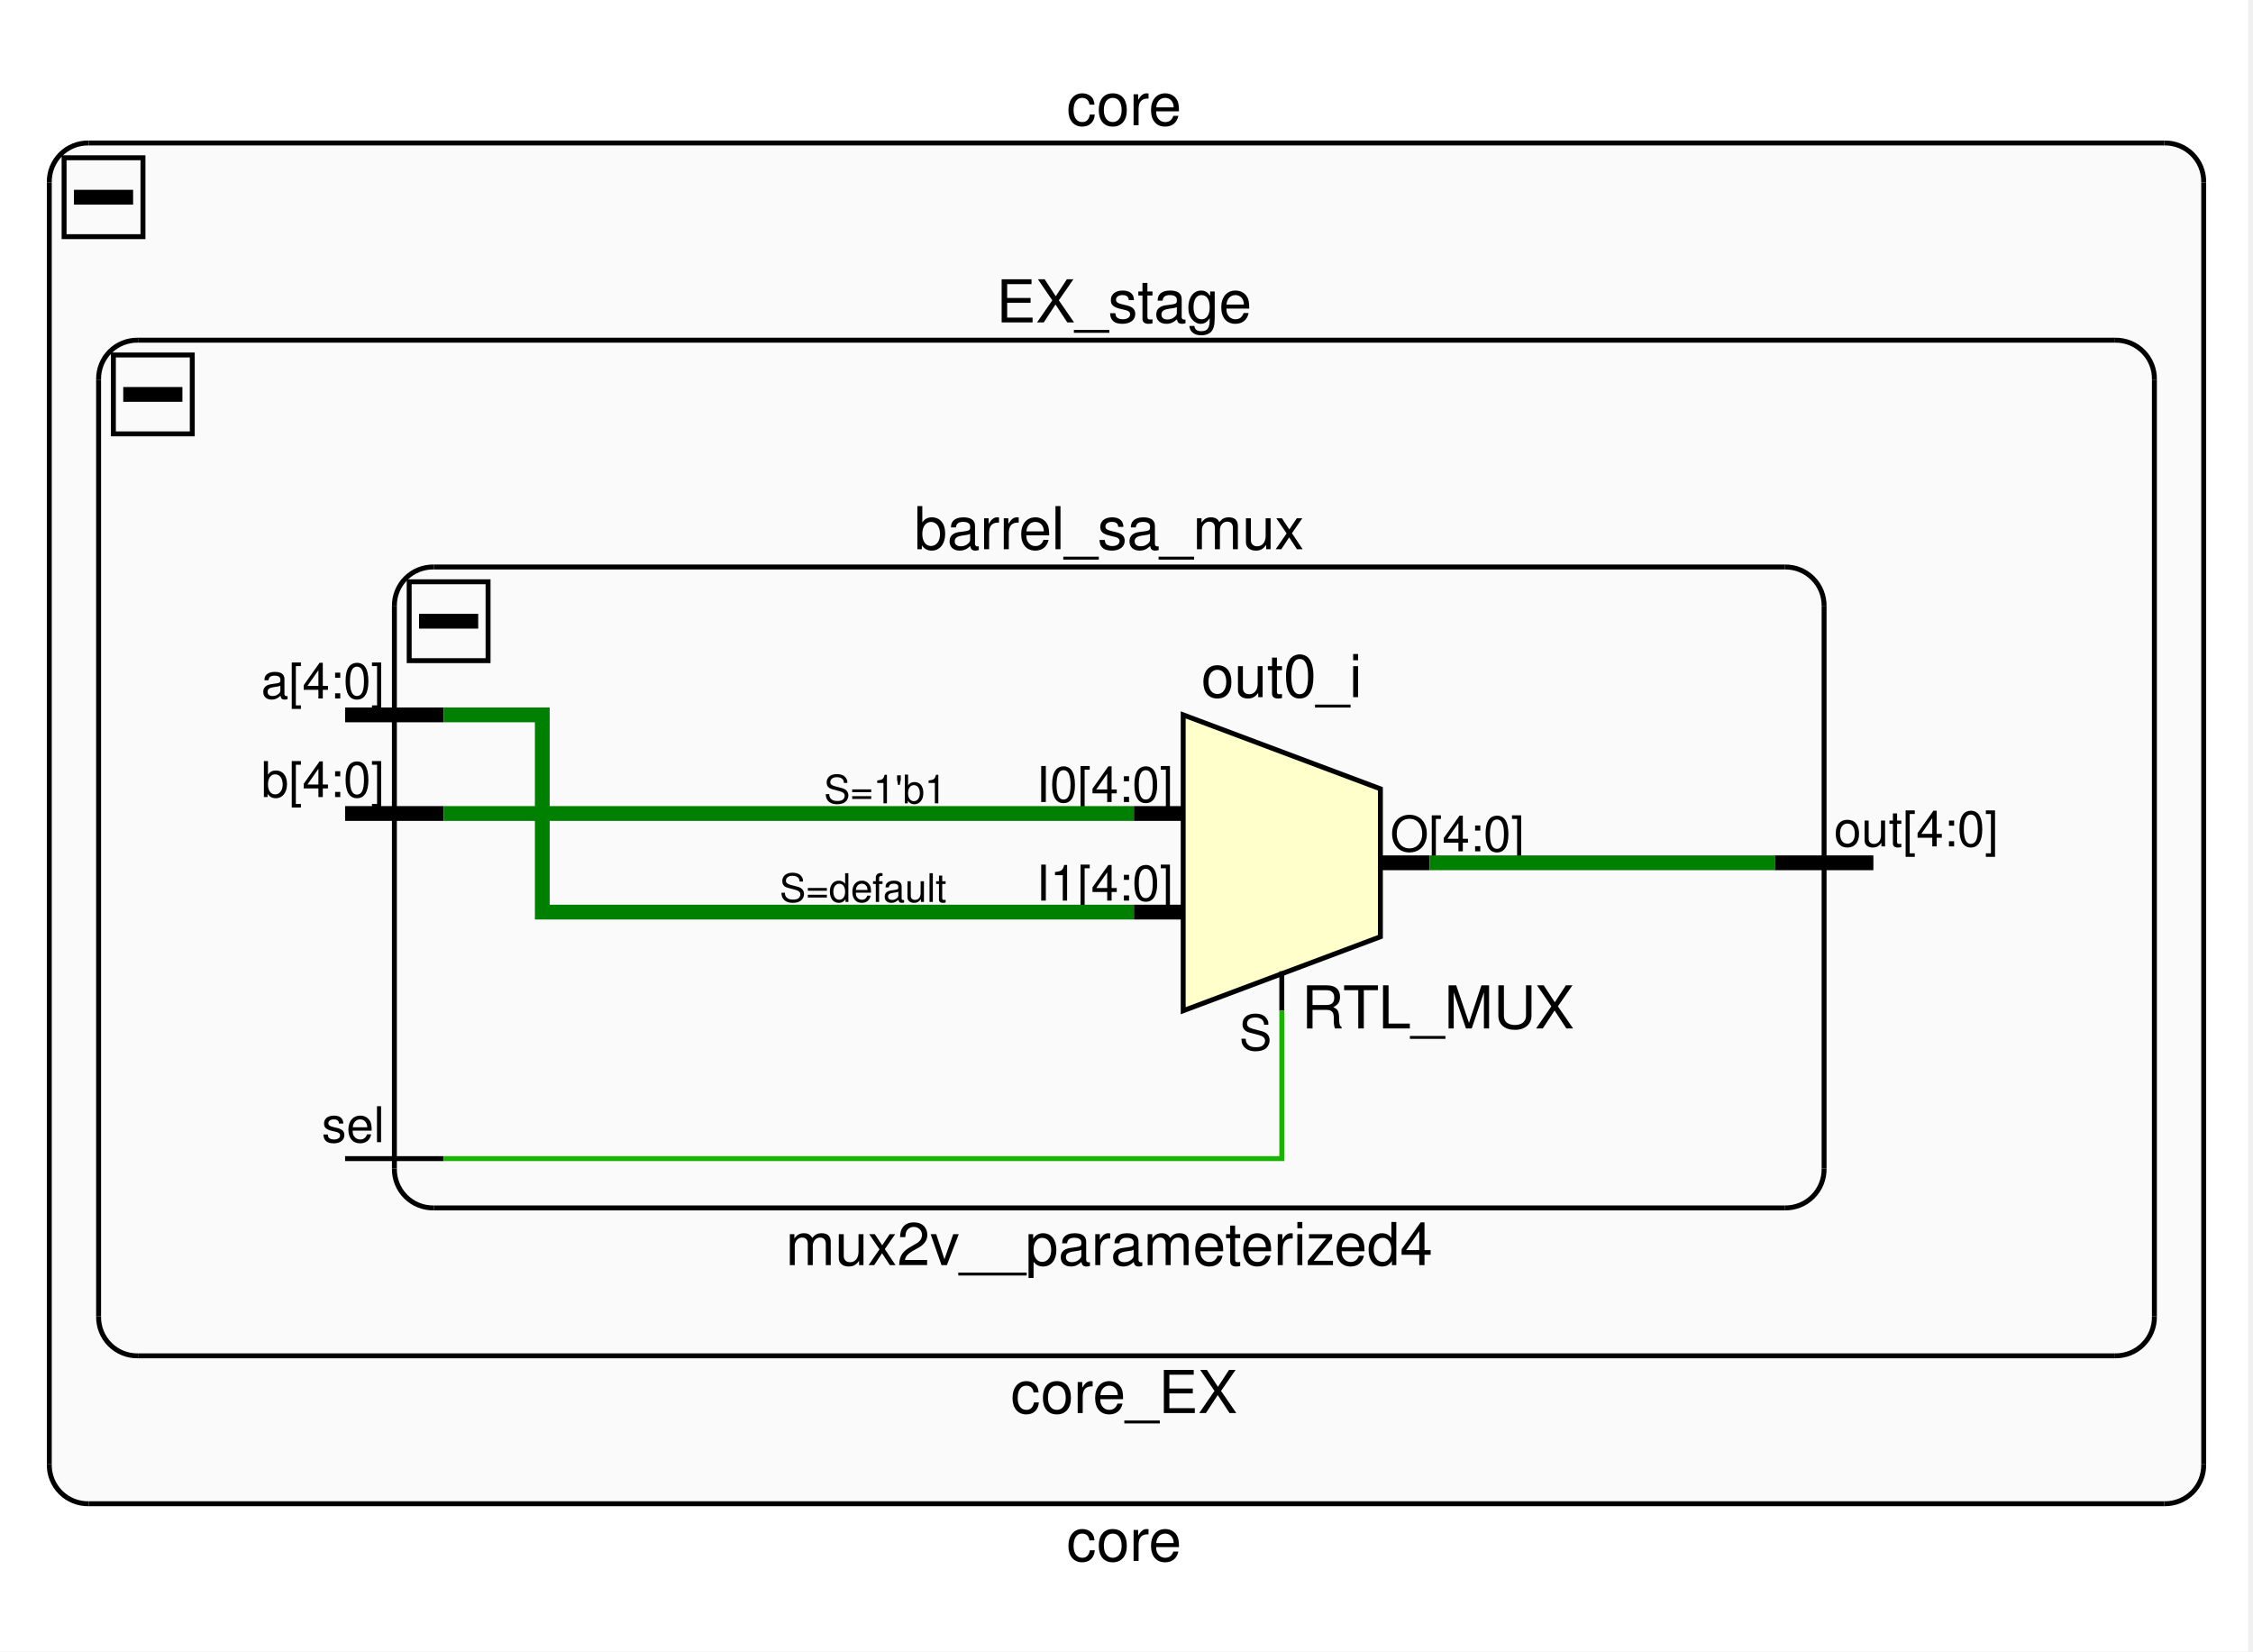
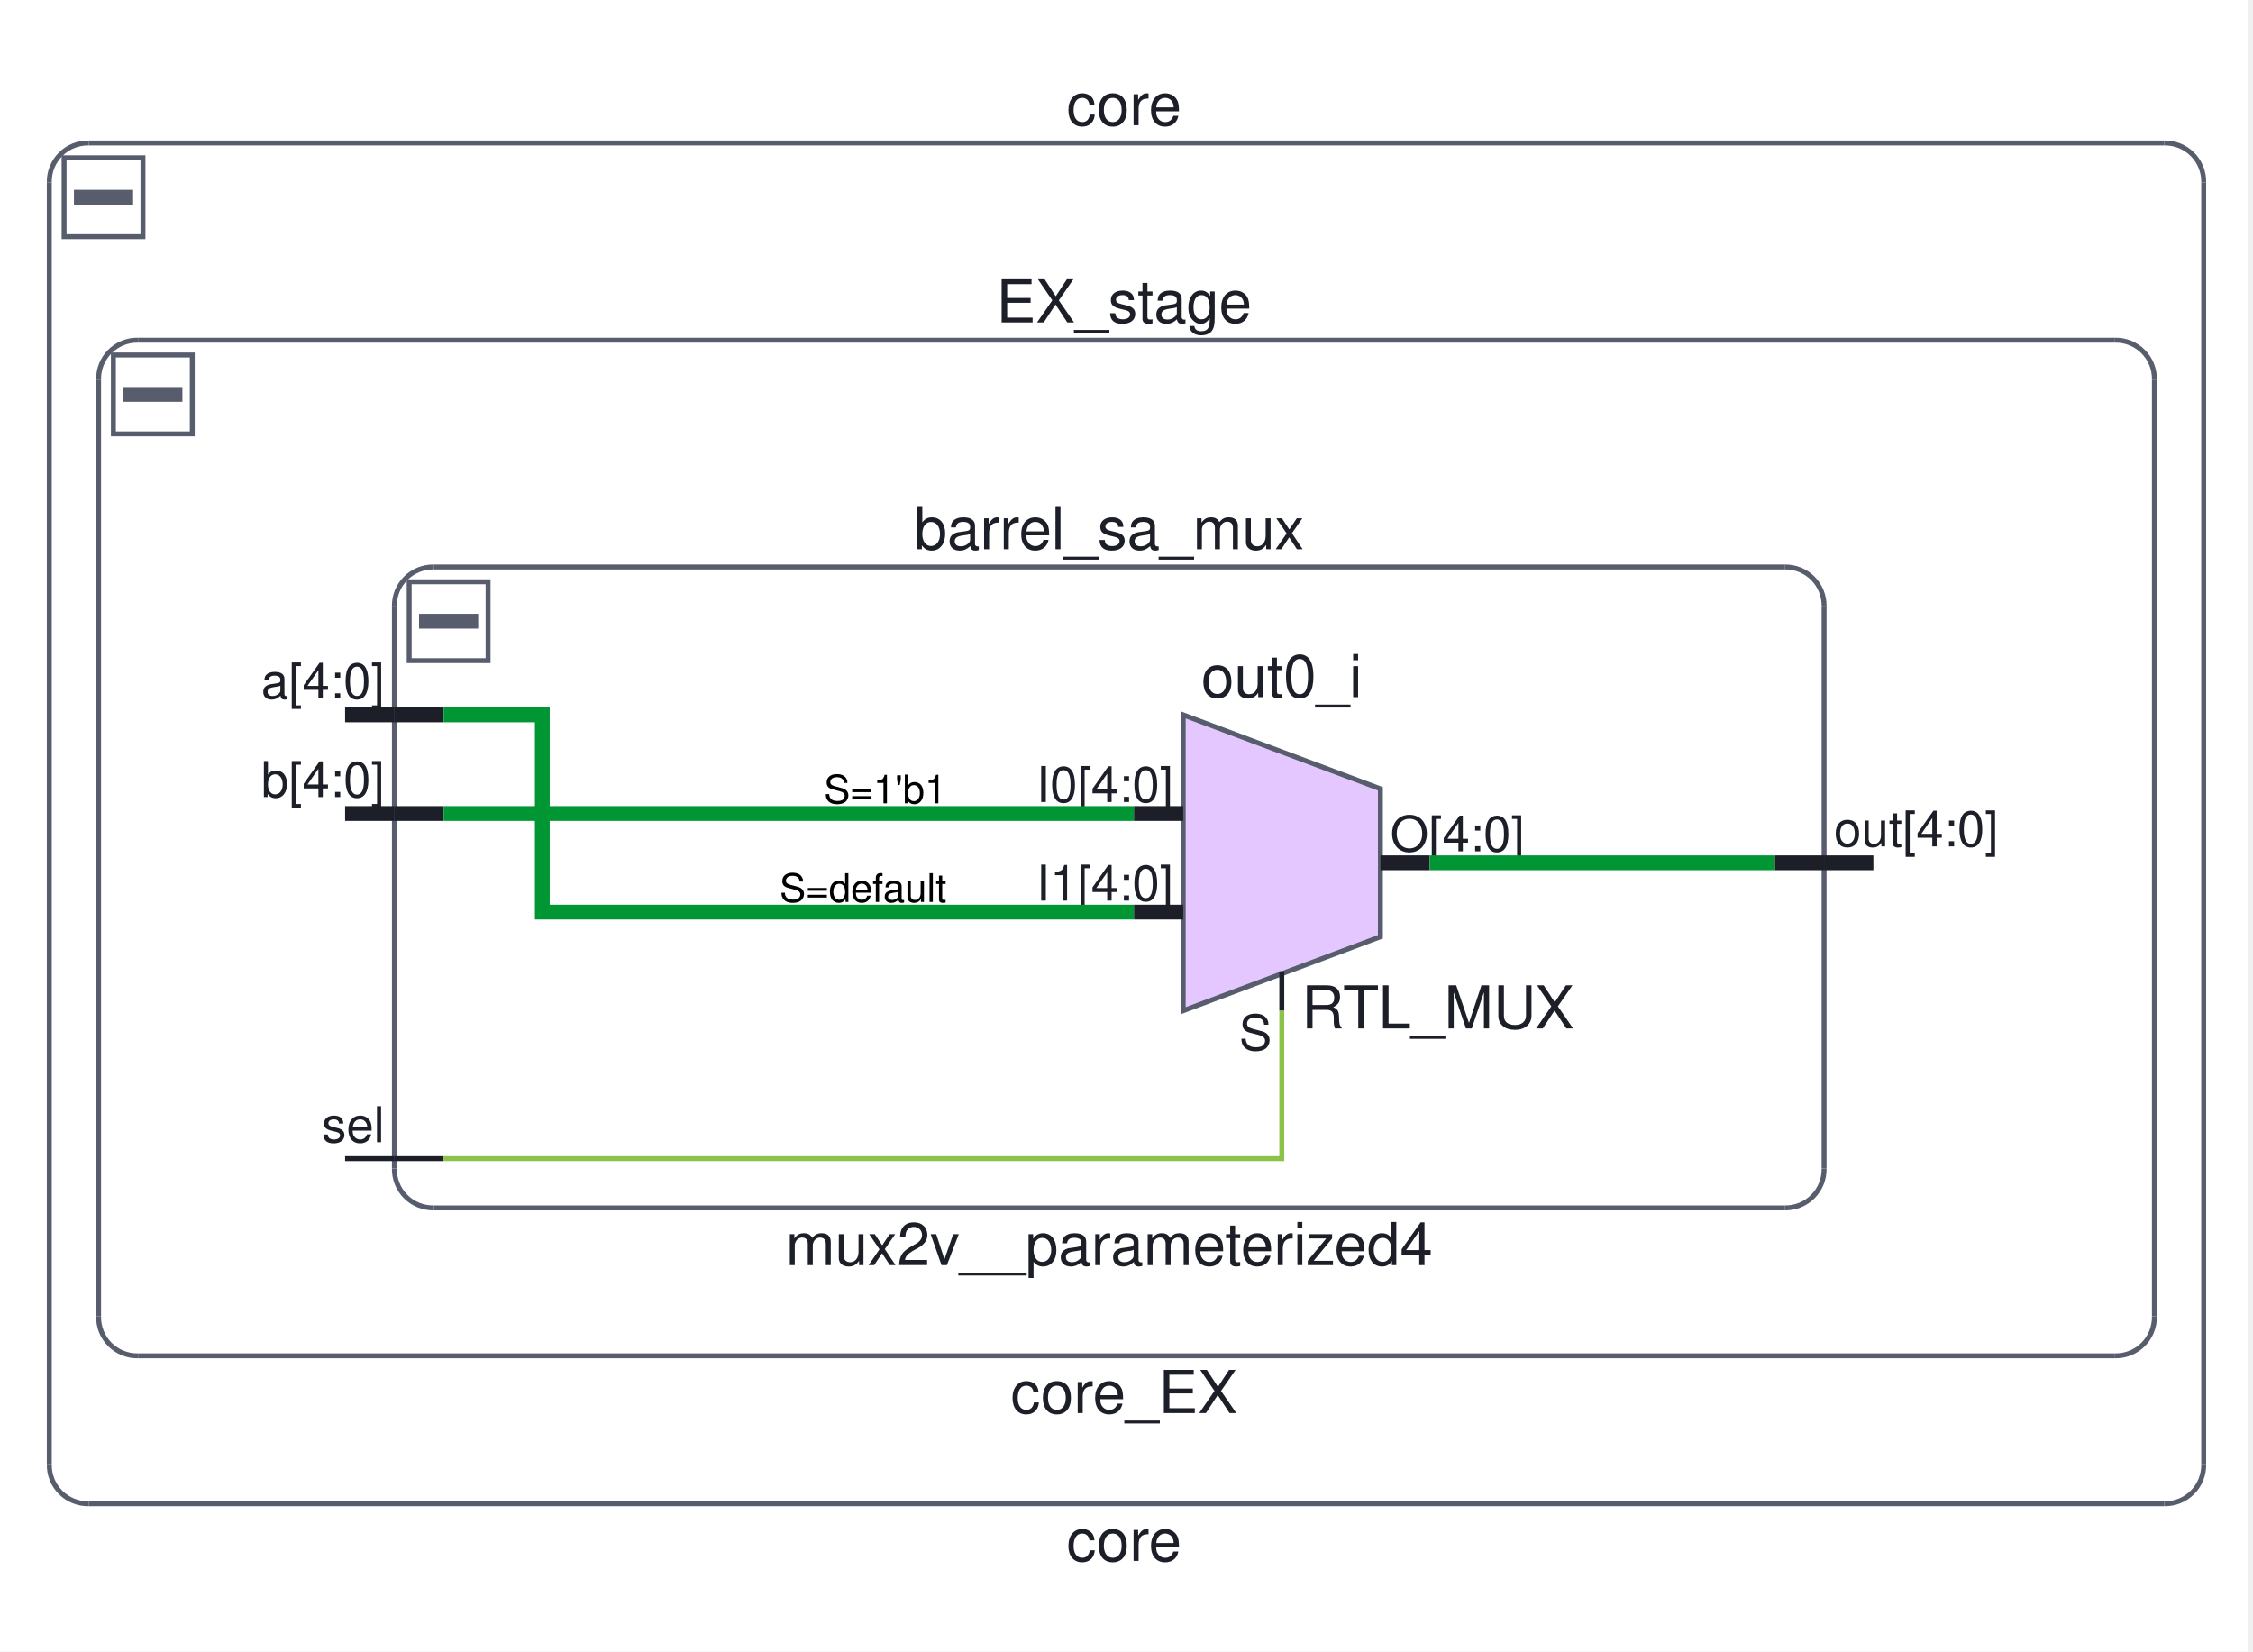
<svg xmlns="http://www.w3.org/2000/svg" viewBox="0 0 457 335" preserveAspectRatio="xMidYMid meet" version="1.1" baseProfile="full" xml:space="preserve">
  <clipPath id="clippingbbox">
    <rect x="0" y="0" width="457" height="335" />
  </clipPath>
-   <g stroke="#19b400" stroke-width="1" stroke-linecap="butt" stroke-linejoin="miter" stroke-miterlimit="4" stroke-dasharray="none" stroke-dashoffset="0" fill="none" font-family="Helvetica" font-style="normal" font-size="12" writing-mode="lr-tb" cursor="crosshair" clip-path="url(#clippingbbox)">
+   <g stroke="#8bc34a" stroke-width="1" stroke-linecap="butt" stroke-linejoin="miter" stroke-miterlimit="4" stroke-dasharray="none" stroke-dashoffset="0" fill="none" font-family="Helvetica" font-style="normal" font-size="12" writing-mode="lr-tb" cursor="crosshair" clip-path="url(#clippingbbox)">
    <path d="M0 0h456v336h-456z" stroke="none" fill="white" />
-     <path d="M18 29h421l3 1l3 1l1 3l1 3v260l-1 3l-1 3l-3 1l-3 1h-421l-3 -1l-3 -1l-1 -3l-1 -3v-260l1 -3l1 -3l3 -1z" stroke="none" fill="#fafafa" />
-     <g stroke="black">
+     <path d="M18 29h421l3 1l3 1l1 3l1 3v260l-1 3l-1 3l-3 1l-3 1h-421l-3 -1l-3 -1l-1 -3l-1 -3v-260l1 -3l1 -3l3 -1z" stroke="none" fill="white" />
+     <g stroke="#575d6c">
      <path d="M18 29h421" />
      <path d="M439,29 A7.835,7.835 1.613 0,1 447,37" />
      <path d="M447 37v260" />
      <path d="M447,297 A7.835,7.835 1.613 0,1 439,305" />
      <path d="M439 305h-421" />
      <path d="M18,305 A7.835,7.835 1.613 0,1 10,297" />
      <path d="M10 297v-260" />
      <path d="M10,37 A7.835,7.835 1.613 0,1 18,29" />
-       <text x="228" y="27" fill="black" stroke-width="0" text-anchor="middle" dy="-1.6">core</text>
+       <text x="228" y="27" fill="#1c1f28" stroke-width="0" text-anchor="middle" dy="-1.6">core</text>
    </g>
-     <g stroke="black" stroke-width="3">
+     <g stroke="#575d6c" stroke-width="3">
      <path d="M15 40h12" />
    </g>
-     <g stroke="black">
+     <g stroke="#575d6c">
      <path d="M13 32h16v16h-16z" />
-       <text x="228" y="307" fill="black" stroke-width="0" text-anchor="middle" dy="9.6">core</text>
-       <path d="M28 69h401l3 1l3 1l1 3l1 3v190l-1 3l-1 3l-3 1l-3 1h-401l-3 -1l-3 -1l-1 -3l-1 -3v-190l1 -3l1 -3l3 -1z" stroke="none" fill="#fafafa" />
+       <text x="228" y="307" fill="#1c1f28" stroke-width="0" text-anchor="middle" dy="9.6">core</text>
+       <path d="M28 69h401l3 1l3 1l1 3l1 3v190l-1 3l-1 3l-3 1l-3 1h-401l-3 -1l-3 -1l-1 -3l-1 -3v-190l1 -3l1 -3l3 -1z" stroke="none" fill="white" />
      <path d="M28 69h401" />
      <path d="M429,69 A7.835,7.835 1.613 0,1 437,77" />
      <path d="M437 77v190" />
      <path d="M437,267 A7.835,7.835 1.613 0,1 429,275" />
      <path d="M429 275h-401" />
      <path d="M28,275 A7.835,7.835 1.613 0,1 20,267" />
      <path d="M20 267v-190" />
      <path d="M20,77 A7.835,7.835 1.613 0,1 28,69" />
-       <text x="228" y="67" fill="black" stroke-width="0" text-anchor="middle" dy="-1.6">EX_stage</text>
+       <text x="228" y="67" fill="#1c1f28" stroke-width="0" text-anchor="middle" dy="-1.6">EX_stage</text>
    </g>
-     <g stroke="black" stroke-width="3">
+     <g stroke="#575d6c" stroke-width="3">
      <path d="M25 80h12" />
    </g>
-     <g stroke="black">
+     <g stroke="#575d6c">
      <path d="M23 72h16v16h-16z" />
-       <text x="228" y="277" fill="black" stroke-width="0" text-anchor="middle" dy="9.6">core_EX</text>
-       <path d="M88 115h274l3 1l3 1l1 3l1 3v114l-1 3l-1 3l-3 1l-3 1h-274l-3 -1l-3 -1l-1 -3l-1 -3v-114l1 -3l1 -3l3 -1z" stroke="none" fill="#fafafa" />
+       <text x="228" y="277" fill="#1c1f28" stroke-width="0" text-anchor="middle" dy="9.6">core_EX</text>
+       <path d="M88 115h274l3 1l3 1l1 3l1 3v114l-1 3l-1 3l-3 1l-3 1h-274l-3 -1l-3 -1l-1 -3l-1 -3v-114l1 -3l1 -3l3 -1z" stroke="none" fill="white" />
      <path d="M88 115h274" />
      <path d="M362,115 A7.835,7.835 1.613 0,1 370,123" />
      <path d="M370 123v114" />
      <path d="M370,237 A7.835,7.835 1.613 0,1 362,245" />
      <path d="M362 245h-274" />
      <path d="M88,245 A7.835,7.835 1.613 0,1 80,237" />
      <path d="M80 237v-114" />
      <path d="M80,123 A7.835,7.835 1.613 0,1 88,115" />
    </g>
-     <g stroke="black" stroke-width="3">
+     <g stroke="#575d6c" stroke-width="3">
      <path d="M85 126h12" />
    </g>
-     <g stroke="black">
+     <g stroke="#575d6c">
      <path d="M83 118h16v16h-16z" />
-       <text x="225" y="113" fill="black" stroke-width="0" text-anchor="middle" dy="-1.6">barrel_sa_mux</text>
-       <text x="225" y="247" fill="black" stroke-width="0" text-anchor="middle" dy="9.6">mux2v__parameterized4</text>
+       <text x="225" y="113" fill="#1c1f28" stroke-width="0" text-anchor="middle" dy="-1.6">barrel_sa_mux</text>
+       <text x="225" y="247" fill="#1c1f28" stroke-width="0" text-anchor="middle" dy="9.6">mux2v__parameterized4</text>
+     </g>
+     <g stroke="#1c1f28">
      <path d="M70 235h10" />
-       <text x="78" y="233" fill="black" stroke-width="0" font-size="10" text-anchor="end" dy="-1.333">sel</text>
+       <text x="78" y="233" fill="#1c1f28" stroke-width="0" font-size="10" text-anchor="end" dy="-1.333">sel</text>
    </g>
-     <g stroke="black" stroke-width="3">
+     <g stroke="#1c1f28" stroke-width="3">
      <path d="M70 145h10" />
-       <text x="78" y="143" fill="black" stroke-width="0" font-size="10" text-anchor="end" dy="-1.333">a[4:0]</text>
+       <text x="78" y="143" fill="#1c1f28" stroke-width="0" font-size="10" text-anchor="end" dy="-1.333">a[4:0]</text>
      <path d="M70 165h10" />
-       <text x="78" y="163" fill="black" stroke-width="0" font-size="10" text-anchor="end" dy="-1.333">b[4:0]</text>
+       <text x="78" y="163" fill="#1c1f28" stroke-width="0" font-size="10" text-anchor="end" dy="-1.333">b[4:0]</text>
      <path d="M380 175h-10" />
-       <text x="372" y="173" fill="black" stroke-width="0" font-size="10" dy="-1.333">out[4:0]</text>
+       <text x="372" y="173" fill="#1c1f28" stroke-width="0" font-size="10" dy="-1.333">out[4:0]</text>
    </g>
-     <g stroke="black">
+     <g stroke="#1c1f28">
      <path d="M90 235h-10" />
    </g>
-     <g stroke="black" stroke-width="3">
+     <g stroke="#1c1f28" stroke-width="3">
      <path d="M90 145h-10" />
      <path d="M90 165h-10" />
      <path d="M360 175h10" />
-       <path d="M240 145l40 15v30l-40 15z" stroke="none" fill="#ffffcc" />
+       <path d="M240 145l40 15v30l-40 15z" stroke="none" fill="#e5c7ff" />
    </g>
-     <g stroke="black">
+     <g stroke="#575d6c">
      <path d="M240 145l40 15v30l-40 15z" />
-       <text x="260" y="143" fill="black" stroke-width="0" text-anchor="middle" dy="-1.6">out0_i</text>
-       <text x="264" y="199" fill="black" stroke-width="0" dy="9.6">RTL_MUX</text>
+       <text x="260" y="143" fill="#1c1f28" stroke-width="0" text-anchor="middle" dy="-1.6">out0_i</text>
+       <text x="264" y="199" fill="#1c1f28" stroke-width="0" dy="9.6">RTL_MUX</text>
+     </g>
+     <g stroke="#1c1f28">
      <path d="M260 205v-8" />
-       <text x="258" y="205" fill="black" stroke-width="0" font-size="10" text-anchor="end" dy="8">S</text>
+       <text x="258" y="205" fill="#1c1f28" stroke-width="0" font-size="10" text-anchor="end" dy="8">S</text>
    </g>
-     <g stroke="black" stroke-width="3">
+     <g stroke="#1c1f28" stroke-width="3">
      <path d="M230 165h10" />
-       <text x="238" y="164" fill="black" stroke-width="0" font-size="10" text-anchor="end" dy="-1.333">I0[4:0]</text>
+       <text x="238" y="164" fill="#1c1f28" stroke-width="0" font-size="10" text-anchor="end" dy="-1.333">I0[4:0]</text>
      <text x="192" y="164" fill="black" stroke-width="0" font-size="8" text-anchor="end" dy="-1.067">S=1'b1</text>
      <path d="M230 185h10" />
-       <text x="238" y="184" fill="black" stroke-width="0" font-size="10" text-anchor="end" dy="-1.333">I1[4:0]</text>
+       <text x="238" y="184" fill="#1c1f28" stroke-width="0" font-size="10" text-anchor="end" dy="-1.333">I1[4:0]</text>
      <text x="192" y="184" fill="black" stroke-width="0" font-size="8" text-anchor="end" dy="-1.067">S=default</text>
      <path d="M290 175h-10" />
-       <text x="282" y="174" fill="black" stroke-width="0" font-size="10" dy="-1.333">O[4:0]</text>
+       <text x="282" y="174" fill="#1c1f28" stroke-width="0" font-size="10" dy="-1.333">O[4:0]</text>
    </g>
-     <g stroke="green" stroke-width="3">
+     <g stroke="#009633" stroke-width="3">
      <path d="M90 145h20v40h120" />
      <path d="M90 165h140" />
      <path d="M290 175h70" />
    </g>
    <g>
      <path d="M90 235h170v-30" />
    </g>
  </g>
</svg>
